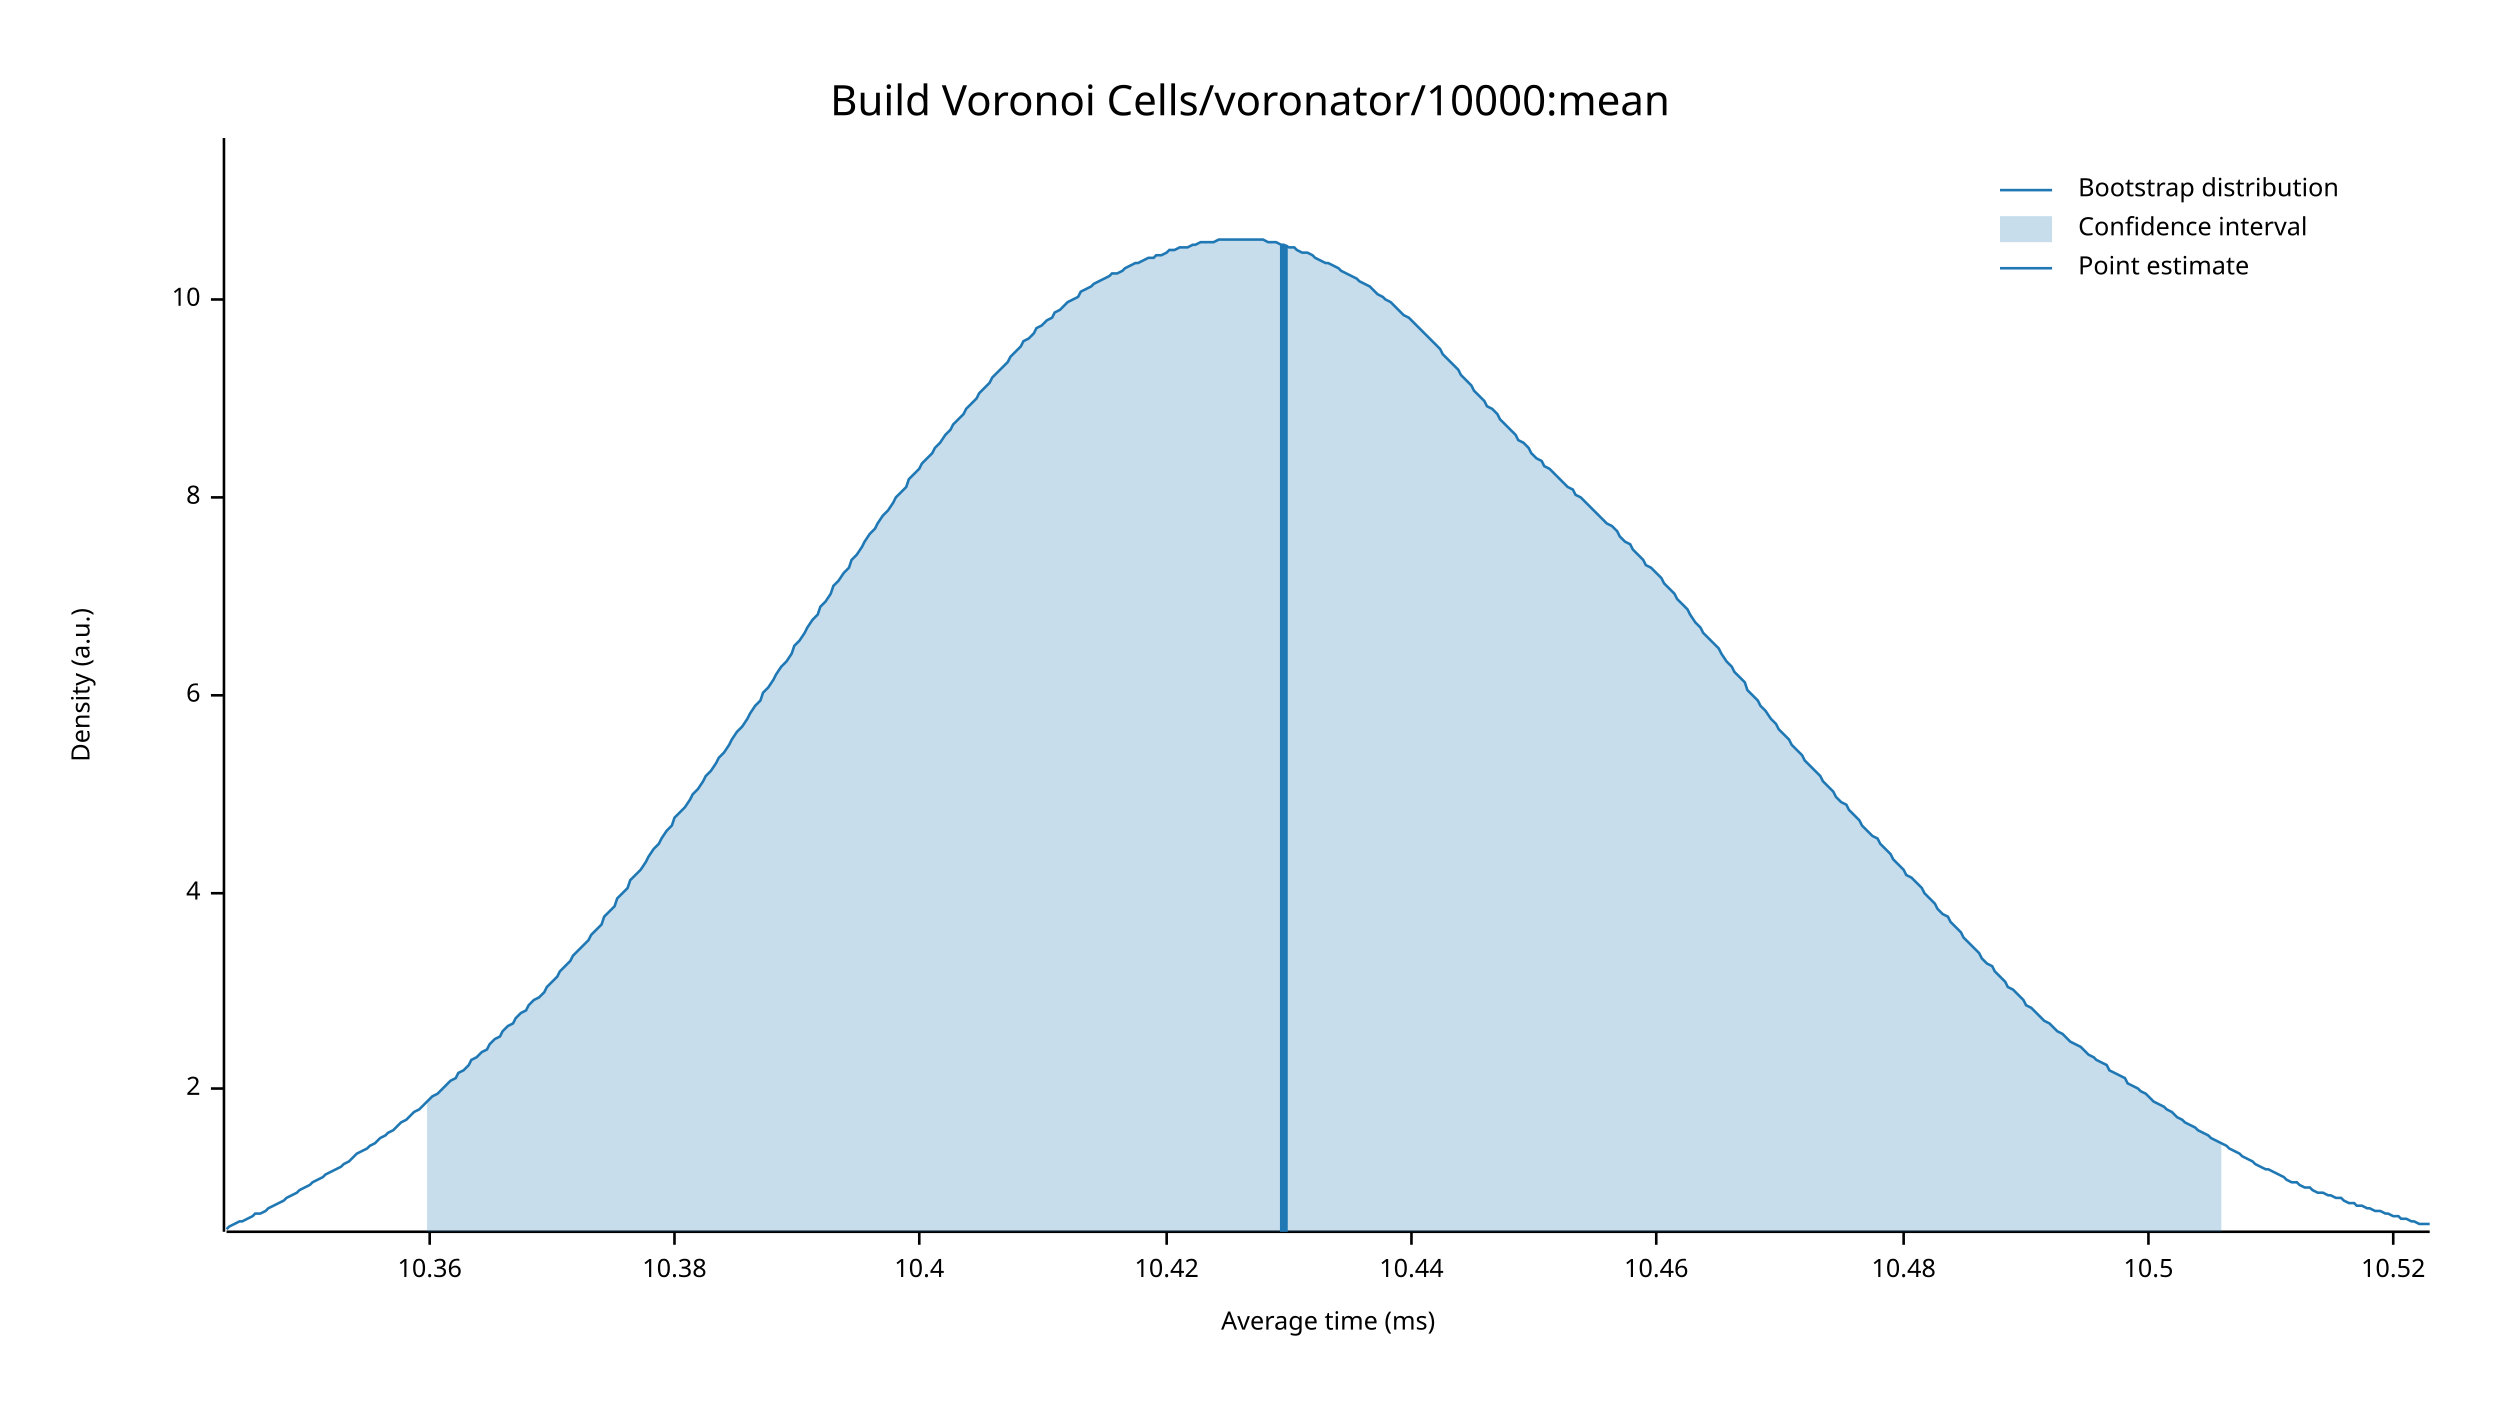
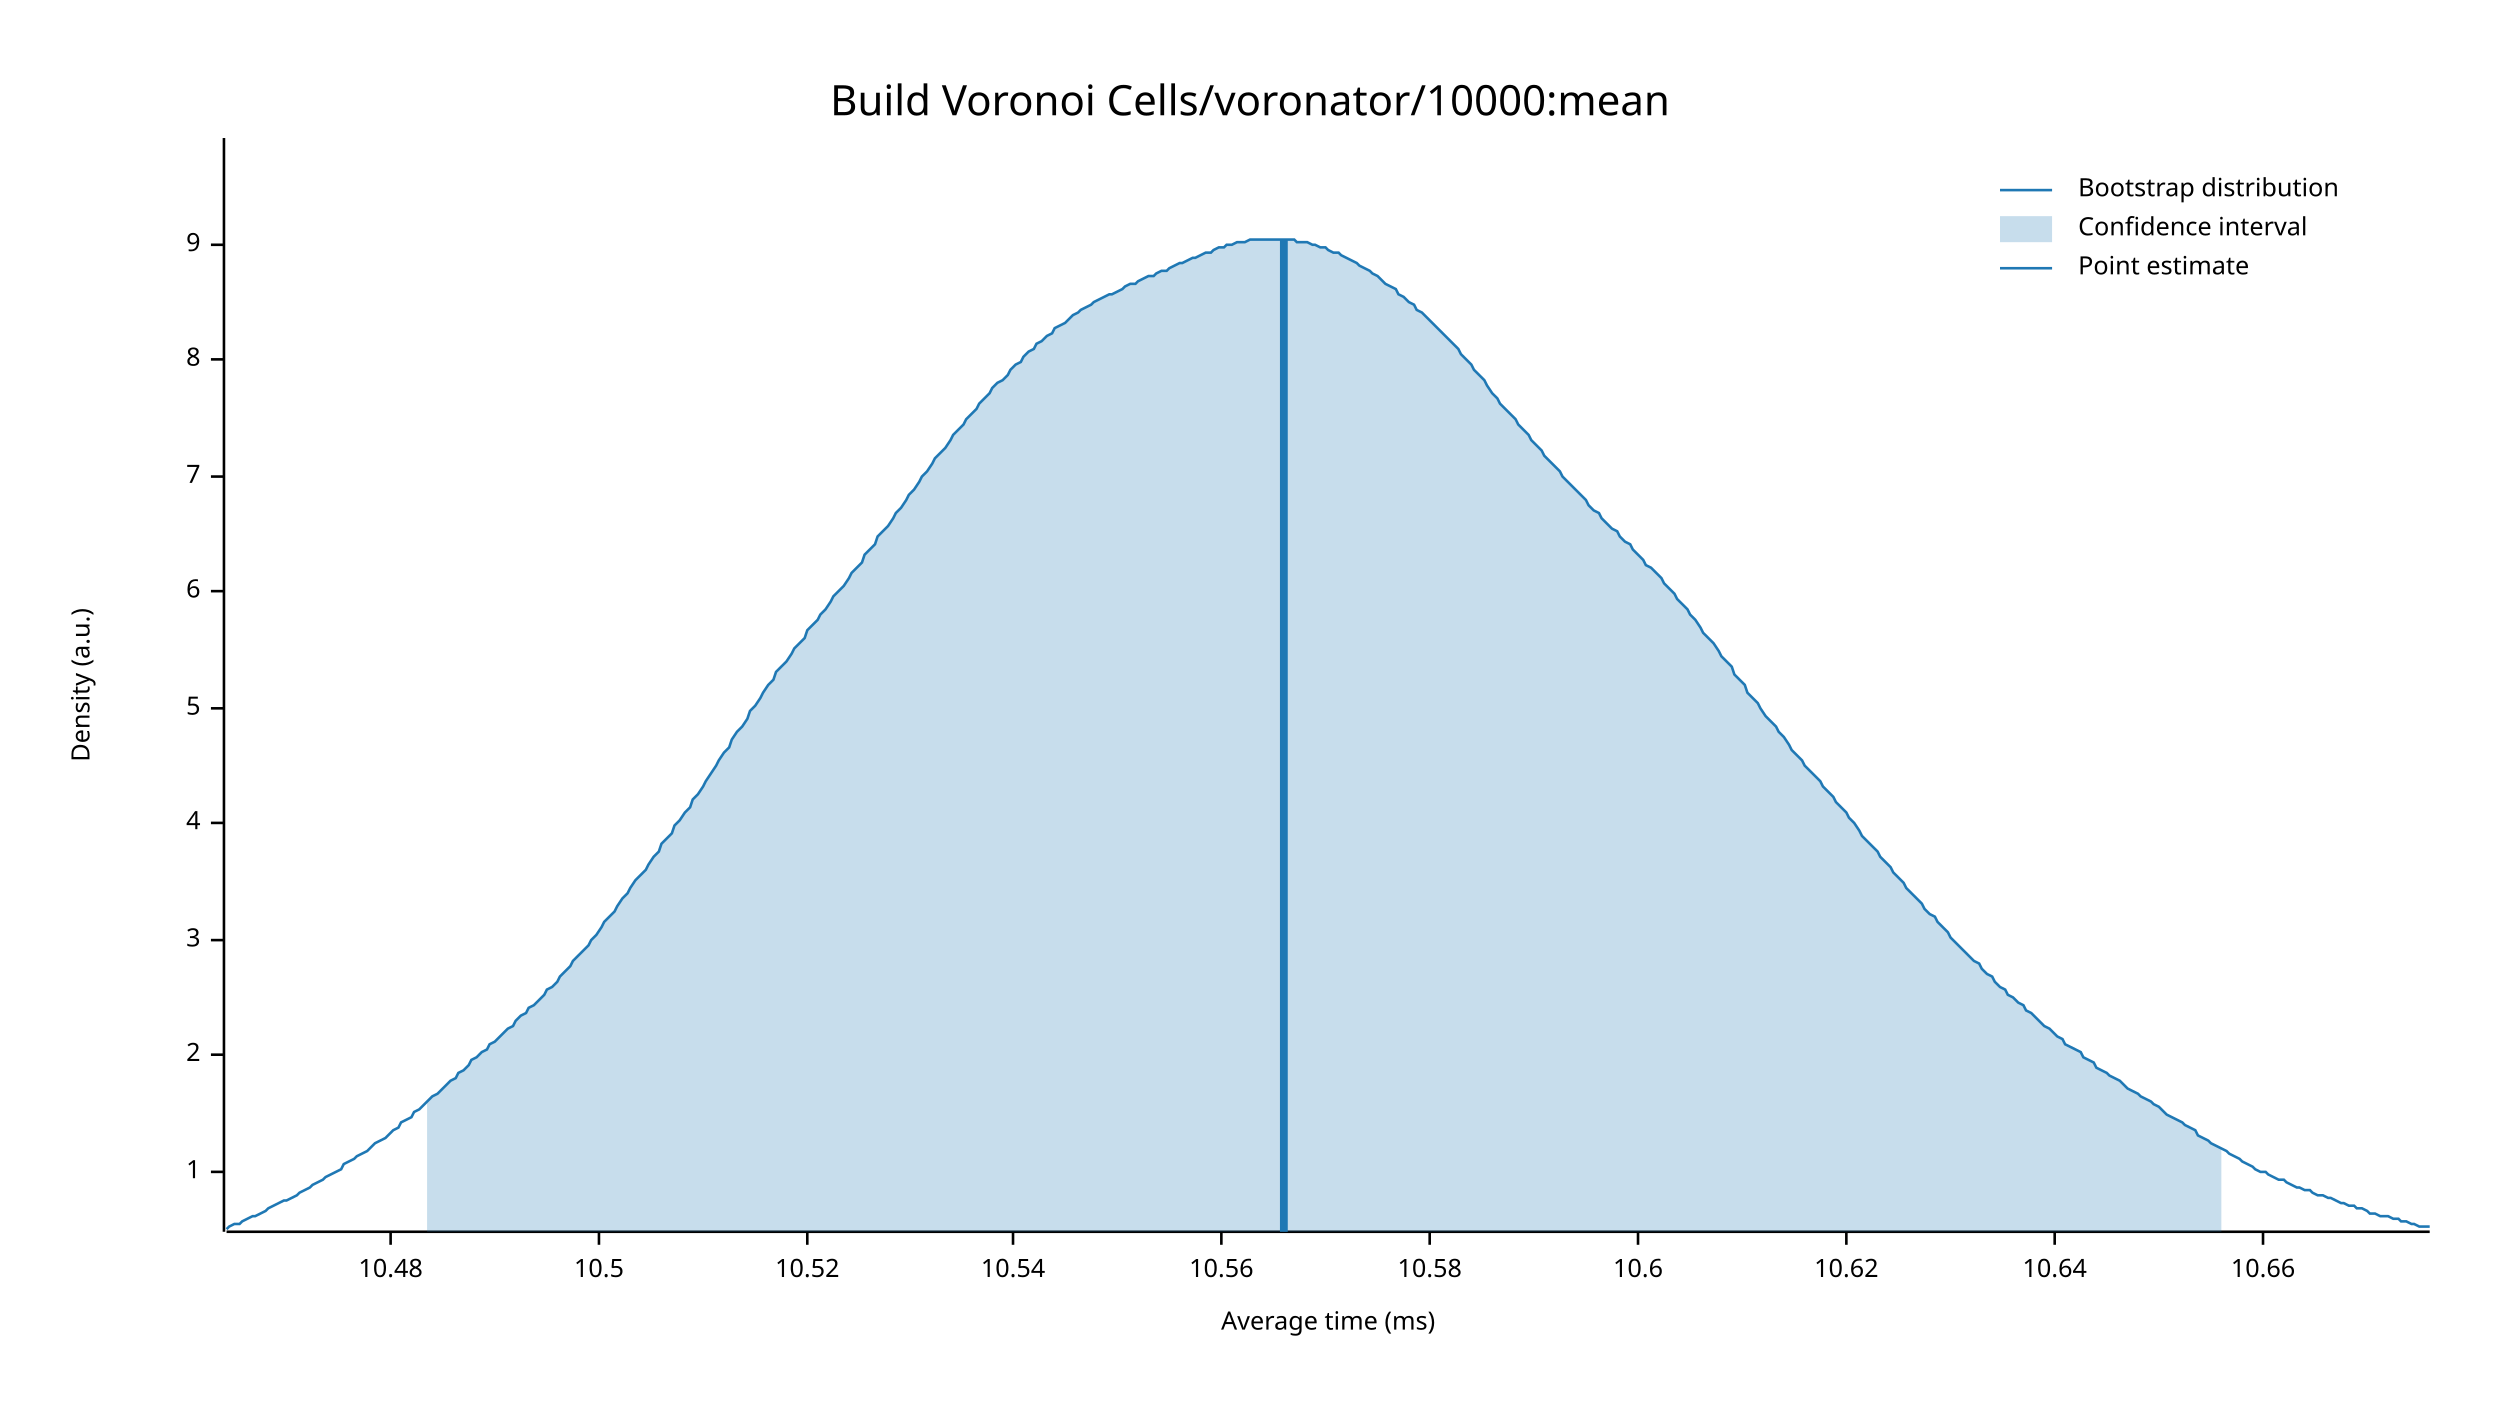
<svg xmlns="http://www.w3.org/2000/svg" width="960" height="540" viewBox="0 0 960 540">
  <text x="480" y="32" dy="0.76em" text-anchor="middle" font-family="sans-serif" font-size="16.129" opacity="1" fill="#000000">
Build Voronoi Cells/voronator/10000:mean
</text>
  <text x="27" y="263" dy="0.76em" text-anchor="middle" font-family="sans-serif" font-size="9.677" opacity="1" fill="#000000" transform="rotate(270, 27, 263)">
Density (a.u.)
</text>
  <text x="510" y="513" dy="-0.5ex" text-anchor="middle" font-family="sans-serif" font-size="9.677" opacity="1" fill="#000000">
Average time (ms)
</text>
  <polyline fill="none" opacity="1" stroke="#000000" stroke-width="1" points="86,53 86,473 " />
-   <text x="77" y="418" dy="0.5ex" text-anchor="end" font-family="sans-serif" font-size="9.677" opacity="1" fill="#000000">
+   <text x="77" y="450" dy="0.5ex" text-anchor="end" font-family="sans-serif" font-size="9.677" opacity="1" fill="#000000">
+ 1
+ </text>
+   <polyline fill="none" opacity="1" stroke="#000000" stroke-width="1" points="81,450 86,450 " />
+   <text x="77" y="405" dy="0.5ex" text-anchor="end" font-family="sans-serif" font-size="9.677" opacity="1" fill="#000000">
2
</text>
-   <polyline fill="none" opacity="1" stroke="#000000" stroke-width="1" points="81,418 86,418 " />
-   <text x="77" y="343" dy="0.5ex" text-anchor="end" font-family="sans-serif" font-size="9.677" opacity="1" fill="#000000">
+   <polyline fill="none" opacity="1" stroke="#000000" stroke-width="1" points="81,405 86,405 " />
+   <text x="77" y="361" dy="0.5ex" text-anchor="end" font-family="sans-serif" font-size="9.677" opacity="1" fill="#000000">
+ 3
+ </text>
+   <polyline fill="none" opacity="1" stroke="#000000" stroke-width="1" points="81,361 86,361 " />
+   <text x="77" y="316" dy="0.5ex" text-anchor="end" font-family="sans-serif" font-size="9.677" opacity="1" fill="#000000">
4
</text>
-   <polyline fill="none" opacity="1" stroke="#000000" stroke-width="1" points="81,343 86,343 " />
-   <text x="77" y="267" dy="0.5ex" text-anchor="end" font-family="sans-serif" font-size="9.677" opacity="1" fill="#000000">
+   <polyline fill="none" opacity="1" stroke="#000000" stroke-width="1" points="81,316 86,316 " />
+   <text x="77" y="272" dy="0.5ex" text-anchor="end" font-family="sans-serif" font-size="9.677" opacity="1" fill="#000000">
+ 5
+ </text>
+   <polyline fill="none" opacity="1" stroke="#000000" stroke-width="1" points="81,272 86,272 " />
+   <text x="77" y="227" dy="0.5ex" text-anchor="end" font-family="sans-serif" font-size="9.677" opacity="1" fill="#000000">
6
</text>
-   <polyline fill="none" opacity="1" stroke="#000000" stroke-width="1" points="81,267 86,267 " />
-   <text x="77" y="191" dy="0.5ex" text-anchor="end" font-family="sans-serif" font-size="9.677" opacity="1" fill="#000000">
+   <polyline fill="none" opacity="1" stroke="#000000" stroke-width="1" points="81,227 86,227 " />
+   <text x="77" y="183" dy="0.5ex" text-anchor="end" font-family="sans-serif" font-size="9.677" opacity="1" fill="#000000">
+ 7
+ </text>
+   <polyline fill="none" opacity="1" stroke="#000000" stroke-width="1" points="81,183 86,183 " />
+   <text x="77" y="138" dy="0.5ex" text-anchor="end" font-family="sans-serif" font-size="9.677" opacity="1" fill="#000000">
8
</text>
-   <polyline fill="none" opacity="1" stroke="#000000" stroke-width="1" points="81,191 86,191 " />
-   <text x="77" y="115" dy="0.5ex" text-anchor="end" font-family="sans-serif" font-size="9.677" opacity="1" fill="#000000">
- 10
+   <polyline fill="none" opacity="1" stroke="#000000" stroke-width="1" points="81,138 86,138 " />
+   <text x="77" y="94" dy="0.5ex" text-anchor="end" font-family="sans-serif" font-size="9.677" opacity="1" fill="#000000">
+ 9
</text>
-   <polyline fill="none" opacity="1" stroke="#000000" stroke-width="1" points="81,115 86,115 " />
+   <polyline fill="none" opacity="1" stroke="#000000" stroke-width="1" points="81,94 86,94 " />
  <polyline fill="none" opacity="1" stroke="#000000" stroke-width="1" points="87,473 933,473 " />
-   <text x="165" y="483" dy="0.76em" text-anchor="middle" font-family="sans-serif" font-size="9.677" opacity="1" fill="#000000">
- 10.36
- </text>
-   <polyline fill="none" opacity="1" stroke="#000000" stroke-width="1" points="165,473 165,478 " />
-   <text x="259" y="483" dy="0.76em" text-anchor="middle" font-family="sans-serif" font-size="9.677" opacity="1" fill="#000000">
- 10.38
- </text>
-   <polyline fill="none" opacity="1" stroke="#000000" stroke-width="1" points="259,473 259,478 " />
-   <text x="353" y="483" dy="0.76em" text-anchor="middle" font-family="sans-serif" font-size="9.677" opacity="1" fill="#000000">
- 10.4
- </text>
-   <polyline fill="none" opacity="1" stroke="#000000" stroke-width="1" points="353,473 353,478 " />
-   <text x="448" y="483" dy="0.76em" text-anchor="middle" font-family="sans-serif" font-size="9.677" opacity="1" fill="#000000">
- 10.42
- </text>
-   <polyline fill="none" opacity="1" stroke="#000000" stroke-width="1" points="448,473 448,478 " />
-   <text x="542" y="483" dy="0.76em" text-anchor="middle" font-family="sans-serif" font-size="9.677" opacity="1" fill="#000000">
- 10.44
- </text>
-   <polyline fill="none" opacity="1" stroke="#000000" stroke-width="1" points="542,473 542,478 " />
-   <text x="636" y="483" dy="0.76em" text-anchor="middle" font-family="sans-serif" font-size="9.677" opacity="1" fill="#000000">
- 10.46
- </text>
-   <polyline fill="none" opacity="1" stroke="#000000" stroke-width="1" points="636,473 636,478 " />
-   <text x="731" y="483" dy="0.76em" text-anchor="middle" font-family="sans-serif" font-size="9.677" opacity="1" fill="#000000">
+   <text x="150" y="483" dy="0.76em" text-anchor="middle" font-family="sans-serif" font-size="9.677" opacity="1" fill="#000000">
10.48
</text>
-   <polyline fill="none" opacity="1" stroke="#000000" stroke-width="1" points="731,473 731,478 " />
-   <text x="825" y="483" dy="0.76em" text-anchor="middle" font-family="sans-serif" font-size="9.677" opacity="1" fill="#000000">
+   <polyline fill="none" opacity="1" stroke="#000000" stroke-width="1" points="150,473 150,478 " />
+   <text x="230" y="483" dy="0.76em" text-anchor="middle" font-family="sans-serif" font-size="9.677" opacity="1" fill="#000000">
10.5
</text>
-   <polyline fill="none" opacity="1" stroke="#000000" stroke-width="1" points="825,473 825,478 " />
-   <text x="919" y="483" dy="0.76em" text-anchor="middle" font-family="sans-serif" font-size="9.677" opacity="1" fill="#000000">
+   <polyline fill="none" opacity="1" stroke="#000000" stroke-width="1" points="230,473 230,478 " />
+   <text x="310" y="483" dy="0.76em" text-anchor="middle" font-family="sans-serif" font-size="9.677" opacity="1" fill="#000000">
10.52
</text>
-   <polyline fill="none" opacity="1" stroke="#000000" stroke-width="1" points="919,473 919,478 " />
-   <polyline fill="none" opacity="1" stroke="#1F78B4" stroke-width="1" points="87,472 88,471 90,470 92,469 93,469 95,468 97,467 98,466 100,466 102,465 103,464 105,463 107,462 109,461 110,460 112,459 114,458 115,457 117,456 119,455 120,454 122,453 124,452 125,451 127,450 129,449 131,448 132,447 134,446 136,444 137,443 139,442 141,441 142,440 144,439 146,437 148,436 149,435 151,434 153,432 154,431 156,430 158,428 159,427 161,426 163,424 164,423 166,421 168,420 170,418 171,417 173,415 175,414 176,412 178,411 180,409 181,407 183,406 185,404 187,403 188,401 190,399 192,398 193,396 195,394 197,393 198,391 200,389 202,388 203,386 205,384 207,383 209,381 210,379 212,377 214,375 215,373 217,371 219,369 220,367 222,365 224,363 226,361 227,359 229,357 231,355 232,352 234,350 236,348 237,345 239,343 241,341 242,338 244,336 246,334 248,331 249,329 251,326 253,324 254,322 256,319 258,317 259,314 261,312 263,310 265,307 266,305 268,303 270,300 271,298 273,296 275,293 276,291 278,289 280,286 281,284 283,281 285,279 287,276 288,274 290,271 292,269 293,266 295,264 297,261 298,259 300,256 302,254 304,251 305,248 307,246 309,243 310,241 312,238 314,236 315,233 317,231 319,228 320,225 322,223 324,220 326,218 327,215 329,213 331,210 332,208 334,205 336,203 337,201 339,198 341,196 343,193 344,191 346,189 348,187 349,184 351,182 353,180 354,178 356,176 358,174 359,172 361,170 363,167 365,165 366,163 368,161 370,159 371,157 373,155 375,153 376,151 378,149 380,147 381,145 383,143 385,141 387,139 388,137 390,135 392,133 393,131 395,130 397,128 398,126 400,125 402,123 404,122 405,120 407,119 409,117 410,116 412,115 414,114 415,112 417,111 419,110 420,109 422,108 424,107 426,106 427,105 429,105 431,104 432,103 434,102 436,101 437,101 439,100 441,99 443,99 444,98 446,98 448,97 449,96 451,96 453,95 454,95 456,95 458,94 459,94 461,93 463,93 465,93 466,93 468,92 470,92 471,92 473,92 475,92 476,92 478,92 480,92 482,92 483,92 485,92 487,93 488,93 490,93 492,94 493,94 495,95 497,95 498,96 500,97 502,97 504,98 505,99 507,100 509,101 510,101 512,102 514,103 515,104 517,105 519,106 521,107 522,108 524,109 526,110 527,111 529,113 531,114 532,115 534,116 536,118 537,119 539,121 541,122 543,124 544,125 546,127 548,129 549,130 551,132 553,134 554,136 556,138 558,140 560,142 561,144 563,146 565,148 566,150 568,152 570,154 571,156 573,157 575,159 576,161 578,163 580,165 582,167 583,169 585,170 587,172 588,174 590,176 592,177 593,179 595,180 597,182 599,184 600,185 602,187 604,188 605,190 607,191 609,193 610,194 612,196 614,198 615,199 617,201 619,202 621,204 622,206 624,208 626,209 627,211 629,213 631,215 632,217 634,218 636,220 638,222 639,224 641,226 643,228 644,230 646,232 648,234 649,236 651,239 653,241 654,243 656,245 658,247 660,249 661,251 663,254 665,256 666,258 668,260 670,262 671,265 673,267 675,269 676,271 678,273 680,276 682,278 683,280 685,282 687,284 688,286 690,288 692,290 693,292 695,294 697,296 699,298 700,300 702,302 704,304 705,306 707,308 709,309 710,311 712,313 714,315 715,317 717,319 719,321 721,322 722,324 724,326 726,328 727,330 729,332 731,334 732,336 734,337 736,339 738,341 739,343 741,345 743,347 744,349 746,351 748,352 749,354 751,356 753,358 754,360 756,362 758,364 760,366 761,368 763,370 765,371 766,373 768,375 770,377 771,379 773,380 775,382 777,384 778,386 780,387 782,389 783,390 785,392 787,393 788,394 790,396 792,397 793,398 795,400 797,401 799,402 800,403 802,405 804,406 805,407 807,408 809,409 810,411 812,412 814,413 816,414 817,416 819,417 821,418 822,419 824,420 826,422 827,423 829,424 831,425 832,426 834,427 836,429 838,430 839,431 841,432 843,433 844,434 846,435 848,436 849,437 851,438 853,439 855,440 856,441 858,442 860,443 861,444 863,445 865,446 866,447 868,448 870,449 871,449 873,450 875,451 877,452 878,453 880,454 882,454 883,455 885,456 887,456 888,457 890,458 892,458 894,459 895,459 897,460 899,460 900,461 902,462 904,462 905,463 907,463 909,464 910,464 912,465 914,465 916,466 917,466 919,467 921,467 922,468 924,468 926,469 927,469 929,470 931,470 933,470 " />
-   <polygon opacity="0.25" fill="#1F78B4" points="164,423 166,421 168,420 170,418 171,417 173,415 175,414 176,412 178,411 180,409 181,407 183,406 185,404 187,403 188,401 190,399 192,398 193,396 195,394 197,393 198,391 200,389 202,388 203,386 205,384 207,383 209,381 210,379 212,377 214,375 215,373 217,371 219,369 220,367 222,365 224,363 226,361 227,359 229,357 231,355 232,352 234,350 236,348 237,345 239,343 241,341 242,338 244,336 246,334 248,331 249,329 251,326 253,324 254,322 256,319 258,317 259,314 261,312 263,310 265,307 266,305 268,303 270,300 271,298 273,296 275,293 276,291 278,289 280,286 281,284 283,281 285,279 287,276 288,274 290,271 292,269 293,266 295,264 297,261 298,259 300,256 302,254 304,251 305,248 307,246 309,243 310,241 312,238 314,236 315,233 317,231 319,228 320,225 322,223 324,220 326,218 327,215 329,213 331,210 332,208 334,205 336,203 337,201 339,198 341,196 343,193 344,191 346,189 348,187 349,184 351,182 353,180 354,178 356,176 358,174 359,172 361,170 363,167 365,165 366,163 368,161 370,159 371,157 373,155 375,153 376,151 378,149 380,147 381,145 383,143 385,141 387,139 388,137 390,135 392,133 393,131 395,130 397,128 398,126 400,125 402,123 404,122 405,120 407,119 409,117 410,116 412,115 414,114 415,112 417,111 419,110 420,109 422,108 424,107 426,106 427,105 429,105 431,104 432,103 434,102 436,101 437,101 439,100 441,99 443,99 444,98 446,98 448,97 449,96 451,96 453,95 454,95 456,95 458,94 459,94 461,93 463,93 465,93 466,93 468,92 470,92 471,92 473,92 475,92 476,92 478,92 480,92 482,92 483,92 485,92 487,93 488,93 490,93 492,94 493,94 495,95 497,95 498,96 500,97 502,97 504,98 505,99 507,100 509,101 510,101 512,102 514,103 515,104 517,105 519,106 521,107 522,108 524,109 526,110 527,111 529,113 531,114 532,115 534,116 536,118 537,119 539,121 541,122 543,124 544,125 546,127 548,129 549,130 551,132 553,134 554,136 556,138 558,140 560,142 561,144 563,146 565,148 566,150 568,152 570,154 571,156 573,157 575,159 576,161 578,163 580,165 582,167 583,169 585,170 587,172 588,174 590,176 592,177 593,179 595,180 597,182 599,184 600,185 602,187 604,188 605,190 607,191 609,193 610,194 612,196 614,198 615,199 617,201 619,202 621,204 622,206 624,208 626,209 627,211 629,213 631,215 632,217 634,218 636,220 638,222 639,224 641,226 643,228 644,230 646,232 648,234 649,236 651,239 653,241 654,243 656,245 658,247 660,249 661,251 663,254 665,256 666,258 668,260 670,262 671,265 673,267 675,269 676,271 678,273 680,276 682,278 683,280 685,282 687,284 688,286 690,288 692,290 693,292 695,294 697,296 699,298 700,300 702,302 704,304 705,306 707,308 709,309 710,311 712,313 714,315 715,317 717,319 719,321 721,322 722,324 724,326 726,328 727,330 729,332 731,334 732,336 734,337 736,339 738,341 739,343 741,345 743,347 744,349 746,351 748,352 749,354 751,356 753,358 754,360 756,362 758,364 760,366 761,368 763,370 765,371 766,373 768,375 770,377 771,379 773,380 775,382 777,384 778,386 780,387 782,389 783,390 785,392 787,393 788,394 790,396 792,397 793,398 795,400 797,401 799,402 800,403 802,405 804,406 805,407 807,408 809,409 810,411 812,412 814,413 816,414 817,416 819,417 821,418 822,419 824,420 826,422 827,423 829,424 831,425 832,426 834,427 836,429 838,430 839,431 841,432 843,433 844,434 846,435 848,436 849,437 851,438 853,439 853,473 164,473 " />
-   <polyline fill="none" opacity="1" stroke="#1F78B4" stroke-width="3" points="493,473 493,94 " />
+   <polyline fill="none" opacity="1" stroke="#000000" stroke-width="1" points="310,473 310,478 " />
+   <text x="389" y="483" dy="0.76em" text-anchor="middle" font-family="sans-serif" font-size="9.677" opacity="1" fill="#000000">
+ 10.54
+ </text>
+   <polyline fill="none" opacity="1" stroke="#000000" stroke-width="1" points="389,473 389,478 " />
+   <text x="469" y="483" dy="0.76em" text-anchor="middle" font-family="sans-serif" font-size="9.677" opacity="1" fill="#000000">
+ 10.56
+ </text>
+   <polyline fill="none" opacity="1" stroke="#000000" stroke-width="1" points="469,473 469,478 " />
+   <text x="549" y="483" dy="0.76em" text-anchor="middle" font-family="sans-serif" font-size="9.677" opacity="1" fill="#000000">
+ 10.58
+ </text>
+   <polyline fill="none" opacity="1" stroke="#000000" stroke-width="1" points="549,473 549,478 " />
+   <text x="629" y="483" dy="0.76em" text-anchor="middle" font-family="sans-serif" font-size="9.677" opacity="1" fill="#000000">
+ 10.6
+ </text>
+   <polyline fill="none" opacity="1" stroke="#000000" stroke-width="1" points="629,473 629,478 " />
+   <text x="709" y="483" dy="0.76em" text-anchor="middle" font-family="sans-serif" font-size="9.677" opacity="1" fill="#000000">
+ 10.62
+ </text>
+   <polyline fill="none" opacity="1" stroke="#000000" stroke-width="1" points="709,473 709,478 " />
+   <text x="789" y="483" dy="0.76em" text-anchor="middle" font-family="sans-serif" font-size="9.677" opacity="1" fill="#000000">
+ 10.64
+ </text>
+   <polyline fill="none" opacity="1" stroke="#000000" stroke-width="1" points="789,473 789,478 " />
+   <text x="869" y="483" dy="0.76em" text-anchor="middle" font-family="sans-serif" font-size="9.677" opacity="1" fill="#000000">
+ 10.66
+ </text>
+   <polyline fill="none" opacity="1" stroke="#000000" stroke-width="1" points="869,473 869,478 " />
+   <polyline fill="none" opacity="1" stroke="#1F78B4" stroke-width="1" points="87,472 88,471 90,470 92,470 93,469 95,468 97,467 98,467 100,466 102,465 103,464 105,463 107,462 109,461 110,461 112,460 114,459 115,458 117,457 119,456 120,455 122,454 124,453 125,452 127,451 129,450 131,449 132,447 134,446 136,445 137,444 139,443 141,442 142,441 144,439 146,438 148,437 149,436 151,434 153,433 154,431 156,430 158,429 159,427 161,426 163,424 164,423 166,421 168,420 170,418 171,417 173,415 175,414 176,412 178,411 180,409 181,407 183,406 185,404 187,403 188,401 190,400 192,398 193,397 195,395 197,394 198,392 200,390 202,389 203,387 205,386 207,384 209,382 210,380 212,379 214,377 215,375 217,373 219,371 220,369 222,367 224,365 226,363 227,361 229,359 231,356 232,354 234,352 236,350 237,348 239,345 241,343 242,341 244,338 246,336 248,334 249,332 251,329 253,327 254,324 256,322 258,320 259,317 261,315 263,312 265,310 266,307 268,305 270,302 271,300 273,297 275,294 276,292 278,289 280,287 281,284 283,281 285,279 287,276 288,273 290,271 292,268 293,266 295,263 297,261 298,258 300,256 302,254 304,251 305,249 307,247 309,245 310,242 312,240 314,238 315,236 317,234 319,231 320,229 322,227 324,225 326,222 327,220 329,218 331,216 332,213 334,211 336,209 337,206 339,204 341,202 343,199 344,197 346,195 348,192 349,190 351,188 353,185 354,183 356,181 358,178 359,176 361,174 363,172 365,169 366,167 368,165 370,163 371,161 373,159 375,157 376,155 378,153 380,151 381,149 383,147 385,146 387,144 388,142 390,140 392,139 393,137 395,135 397,134 398,132 400,131 402,129 404,128 405,126 407,125 409,124 410,123 412,121 414,120 415,119 417,118 419,117 420,116 422,115 424,114 426,113 427,113 429,112 431,111 432,110 434,109 436,109 437,108 439,107 441,106 443,106 444,105 446,104 448,104 449,103 451,102 453,101 454,101 456,100 458,99 459,99 461,98 463,97 465,97 466,96 468,95 470,95 471,94 473,94 475,93 476,93 478,93 480,92 482,92 483,92 485,92 487,92 488,92 490,92 492,92 493,92 495,92 497,92 498,93 500,93 502,93 504,94 505,94 507,95 509,95 510,96 512,97 514,97 515,98 517,99 519,100 521,101 522,102 524,103 526,104 527,105 529,106 531,108 532,109 534,110 536,111 537,113 539,114 541,116 543,117 544,119 546,120 548,122 549,123 551,125 553,127 554,128 556,130 558,132 560,134 561,136 563,138 565,140 566,142 568,144 570,146 571,148 573,151 575,153 576,155 578,157 580,159 582,161 583,163 585,165 587,167 588,169 590,171 592,173 593,175 595,177 597,179 599,181 600,183 602,185 604,187 605,188 607,190 609,192 610,194 612,196 614,197 615,199 617,201 619,203 621,204 622,206 624,208 626,209 627,211 629,213 631,215 632,217 634,218 636,220 638,222 639,224 641,226 643,228 644,230 646,232 648,234 649,236 651,238 653,241 654,243 656,245 658,247 660,250 661,252 663,254 665,256 666,259 668,261 670,263 671,266 673,268 675,270 676,272 678,275 680,277 682,279 683,281 685,283 687,286 688,288 690,290 692,292 693,294 695,296 697,298 699,300 700,302 702,304 704,306 705,308 707,310 709,312 710,314 712,316 714,319 715,321 717,323 719,325 721,327 722,329 724,331 726,333 727,335 729,337 731,339 732,341 734,343 736,345 738,347 739,349 741,351 743,352 744,354 746,356 748,358 749,360 751,362 753,364 754,365 756,367 758,369 760,370 761,372 763,374 765,375 766,377 768,379 770,380 771,382 773,383 775,385 777,386 778,388 780,389 782,391 783,392 785,394 787,395 788,396 790,398 792,399 793,401 795,402 797,403 799,404 800,406 802,407 804,408 805,410 807,411 809,412 810,413 812,414 814,415 816,417 817,418 819,419 821,420 822,421 824,422 826,423 827,424 829,425 831,427 832,428 834,429 836,430 838,431 839,432 841,433 843,434 844,436 846,437 848,438 849,439 851,440 853,441 855,442 856,443 858,444 860,445 861,446 863,447 865,448 866,449 868,450 870,450 871,451 873,452 875,453 877,453 878,454 880,455 882,456 883,456 885,457 887,457 888,458 890,459 892,459 894,460 895,460 897,461 899,462 900,462 902,463 904,463 905,464 907,464 909,465 910,466 912,466 914,467 916,467 917,467 919,468 921,468 922,469 924,469 926,470 927,470 929,471 931,471 933,471 " />
+   <polygon opacity="0.25" fill="#1F78B4" points="164,423 166,421 168,420 170,418 171,417 173,415 175,414 176,412 178,411 180,409 181,407 183,406 185,404 187,403 188,401 190,400 192,398 193,397 195,395 197,394 198,392 200,390 202,389 203,387 205,386 207,384 209,382 210,380 212,379 214,377 215,375 217,373 219,371 220,369 222,367 224,365 226,363 227,361 229,359 231,356 232,354 234,352 236,350 237,348 239,345 241,343 242,341 244,338 246,336 248,334 249,332 251,329 253,327 254,324 256,322 258,320 259,317 261,315 263,312 265,310 266,307 268,305 270,302 271,300 273,297 275,294 276,292 278,289 280,287 281,284 283,281 285,279 287,276 288,273 290,271 292,268 293,266 295,263 297,261 298,258 300,256 302,254 304,251 305,249 307,247 309,245 310,242 312,240 314,238 315,236 317,234 319,231 320,229 322,227 324,225 326,222 327,220 329,218 331,216 332,213 334,211 336,209 337,206 339,204 341,202 343,199 344,197 346,195 348,192 349,190 351,188 353,185 354,183 356,181 358,178 359,176 361,174 363,172 365,169 366,167 368,165 370,163 371,161 373,159 375,157 376,155 378,153 380,151 381,149 383,147 385,146 387,144 388,142 390,140 392,139 393,137 395,135 397,134 398,132 400,131 402,129 404,128 405,126 407,125 409,124 410,123 412,121 414,120 415,119 417,118 419,117 420,116 422,115 424,114 426,113 427,113 429,112 431,111 432,110 434,109 436,109 437,108 439,107 441,106 443,106 444,105 446,104 448,104 449,103 451,102 453,101 454,101 456,100 458,99 459,99 461,98 463,97 465,97 466,96 468,95 470,95 471,94 473,94 475,93 476,93 478,93 480,92 482,92 483,92 485,92 487,92 488,92 490,92 492,92 493,92 495,92 497,92 498,93 500,93 502,93 504,94 505,94 507,95 509,95 510,96 512,97 514,97 515,98 517,99 519,100 521,101 522,102 524,103 526,104 527,105 529,106 531,108 532,109 534,110 536,111 537,113 539,114 541,116 543,117 544,119 546,120 548,122 549,123 551,125 553,127 554,128 556,130 558,132 560,134 561,136 563,138 565,140 566,142 568,144 570,146 571,148 573,151 575,153 576,155 578,157 580,159 582,161 583,163 585,165 587,167 588,169 590,171 592,173 593,175 595,177 597,179 599,181 600,183 602,185 604,187 605,188 607,190 609,192 610,194 612,196 614,197 615,199 617,201 619,203 621,204 622,206 624,208 626,209 627,211 629,213 631,215 632,217 634,218 636,220 638,222 639,224 641,226 643,228 644,230 646,232 648,234 649,236 651,238 653,241 654,243 656,245 658,247 660,250 661,252 663,254 665,256 666,259 668,261 670,263 671,266 673,268 675,270 676,272 678,275 680,277 682,279 683,281 685,283 687,286 688,288 690,290 692,292 693,294 695,296 697,298 699,300 700,302 702,304 704,306 705,308 707,310 709,312 710,314 712,316 714,319 715,321 717,323 719,325 721,327 722,329 724,331 726,333 727,335 729,337 731,339 732,341 734,343 736,345 738,347 739,349 741,351 743,352 744,354 746,356 748,358 749,360 751,362 753,364 754,365 756,367 758,369 760,370 761,372 763,374 765,375 766,377 768,379 770,380 771,382 773,383 775,385 777,386 778,388 780,389 782,391 783,392 785,394 787,395 788,396 790,398 792,399 793,401 795,402 797,403 799,404 800,406 802,407 804,408 805,410 807,411 809,412 810,413 812,414 814,415 816,417 817,418 819,419 821,420 822,421 824,422 826,423 827,424 829,425 831,427 832,428 834,429 836,430 838,431 839,432 841,433 843,434 844,436 846,437 848,438 849,439 851,440 853,441 853,473 164,473 " />
+   <polyline fill="none" opacity="1" stroke="#1F78B4" stroke-width="3" points="493,473 493,92 " />
  <text x="798" y="68" dy="0.76em" text-anchor="start" font-family="sans-serif" font-size="9.677" opacity="1" fill="#000000">
Bootstrap distribution
</text>
  <text x="798" y="83" dy="0.76em" text-anchor="start" font-family="sans-serif" font-size="9.677" opacity="1" fill="#000000">
Confidence interval
</text>
  <text x="798" y="98" dy="0.76em" text-anchor="start" font-family="sans-serif" font-size="9.677" opacity="1" fill="#000000">
Point estimate
</text>
  <polyline fill="none" opacity="1" stroke="#1F78B4" stroke-width="1" points="768,73 788,73 " />
  <rect x="768" y="83" width="20" height="10" opacity="0.25" fill="#1F78B4" stroke="none" />
  <polyline fill="none" opacity="1" stroke="#1F78B4" stroke-width="1" points="768,103 788,103 " />
</svg>
